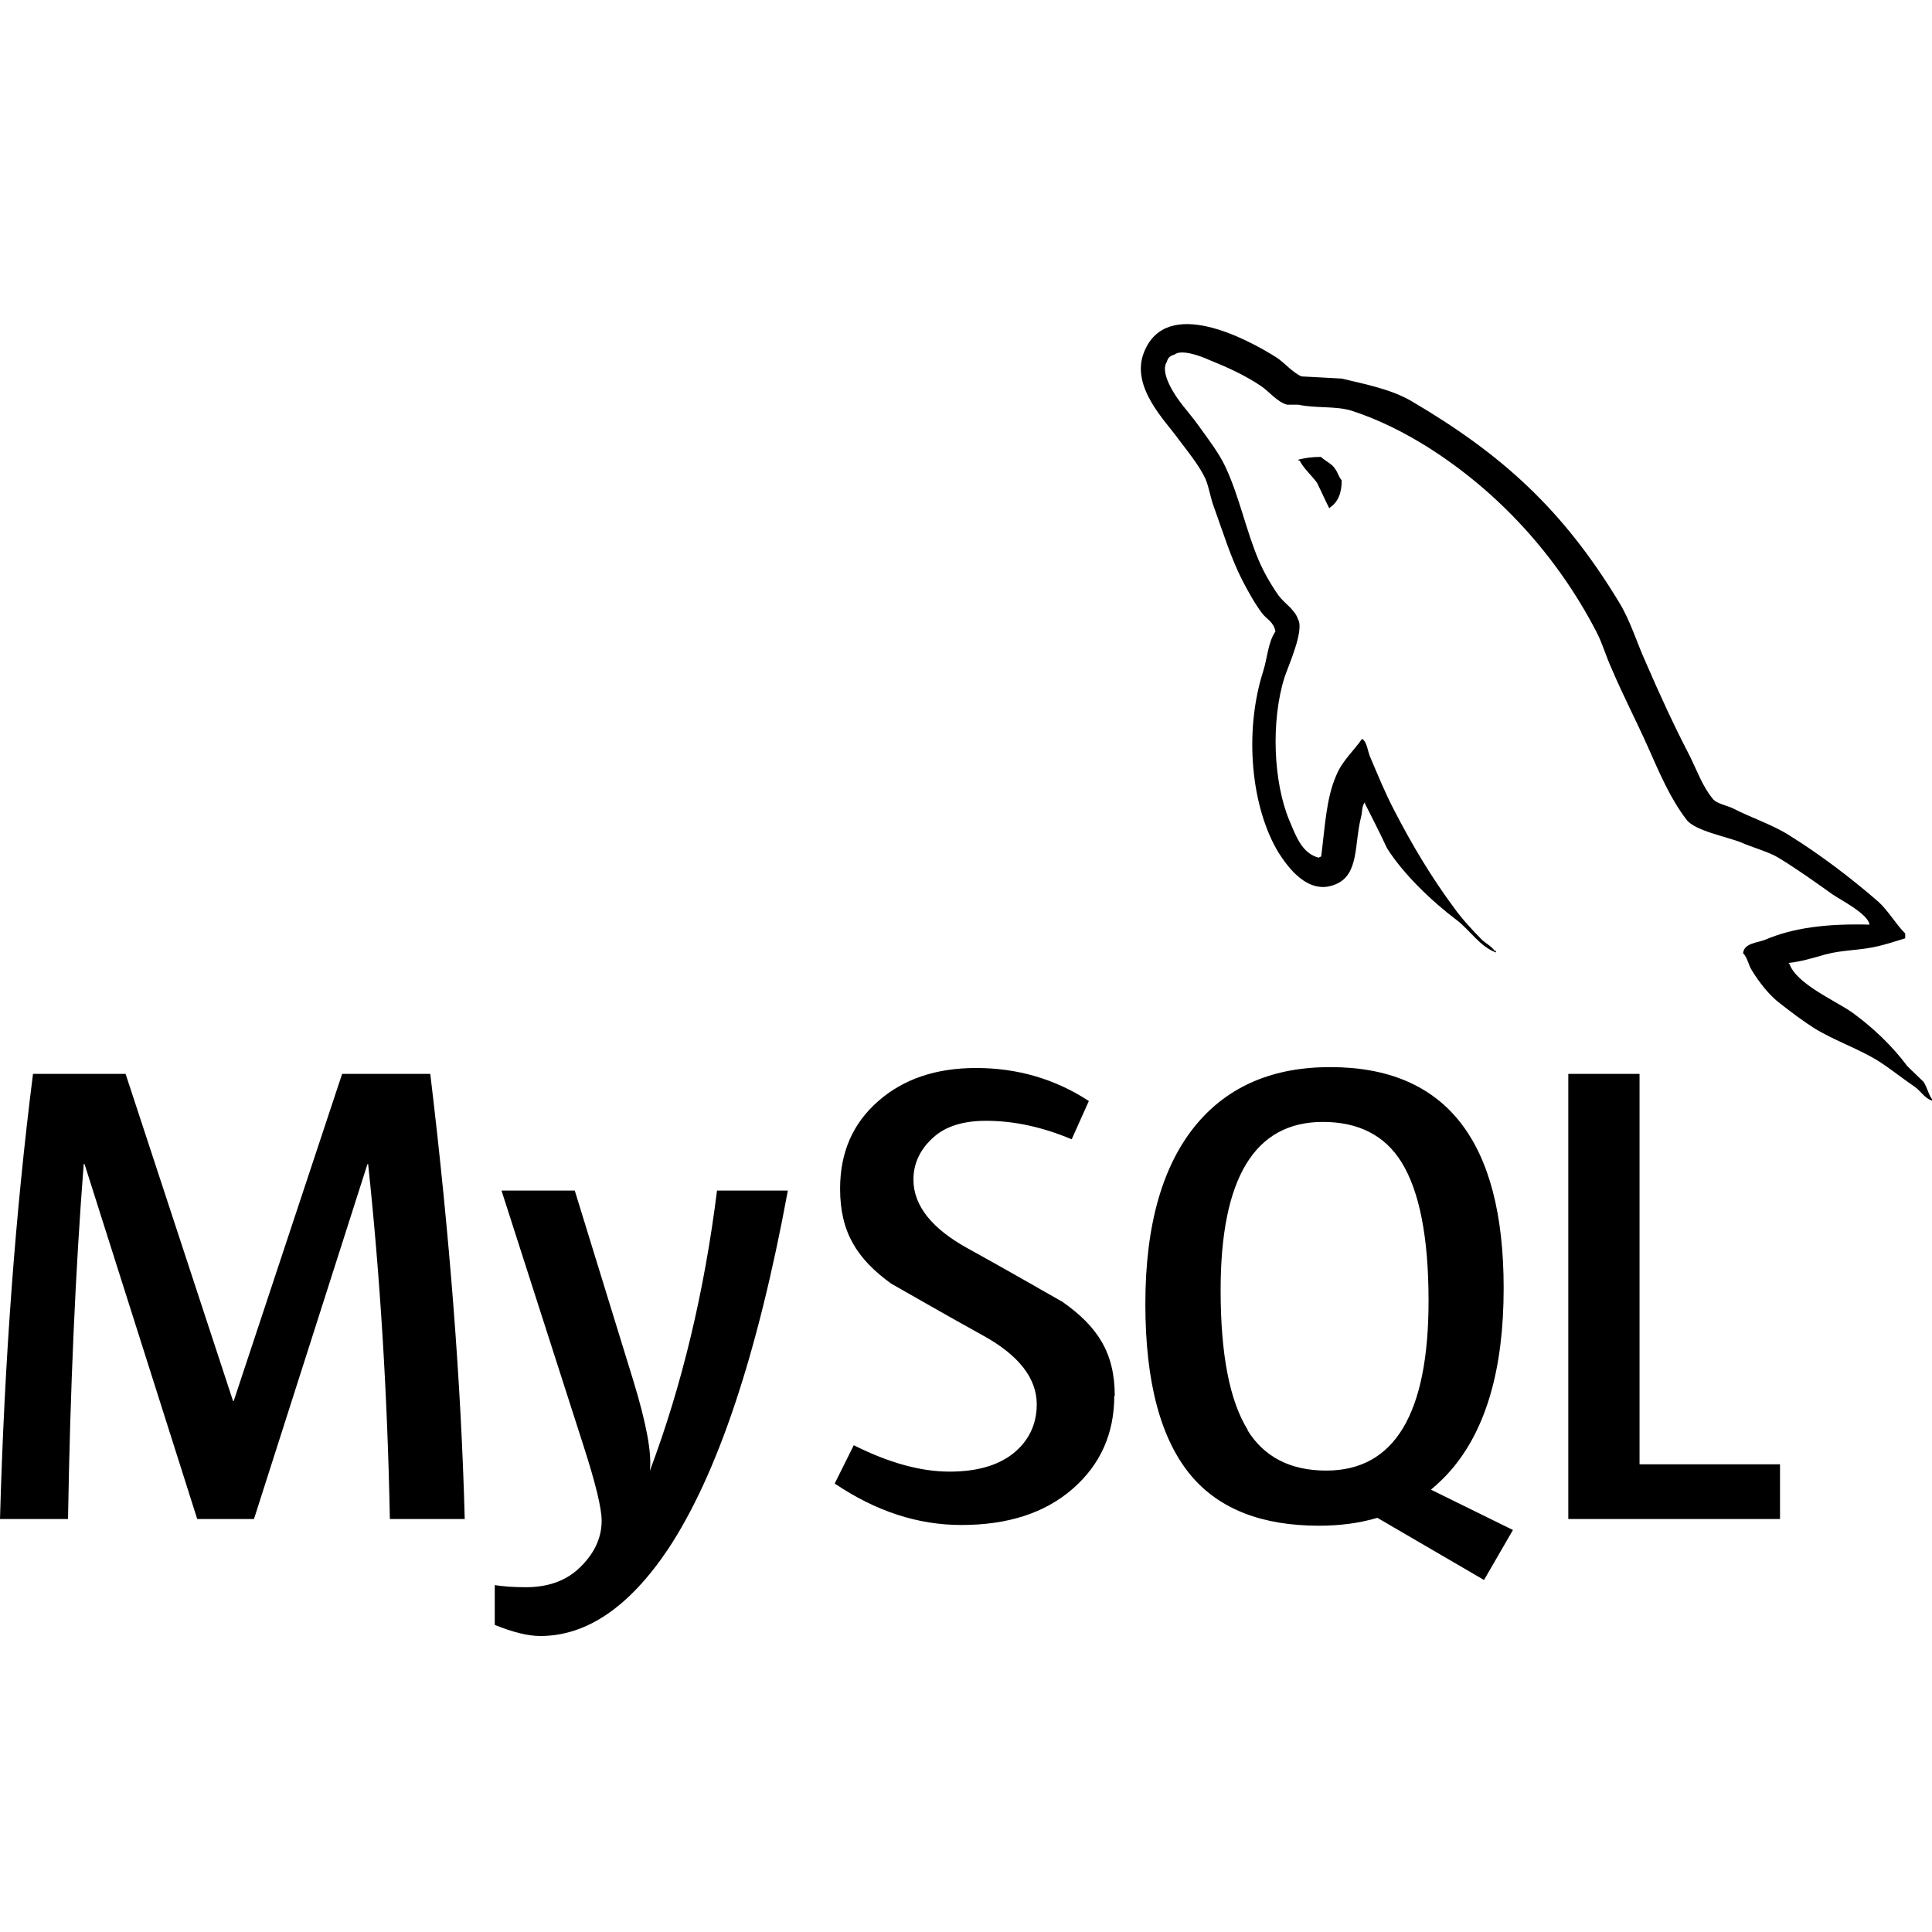
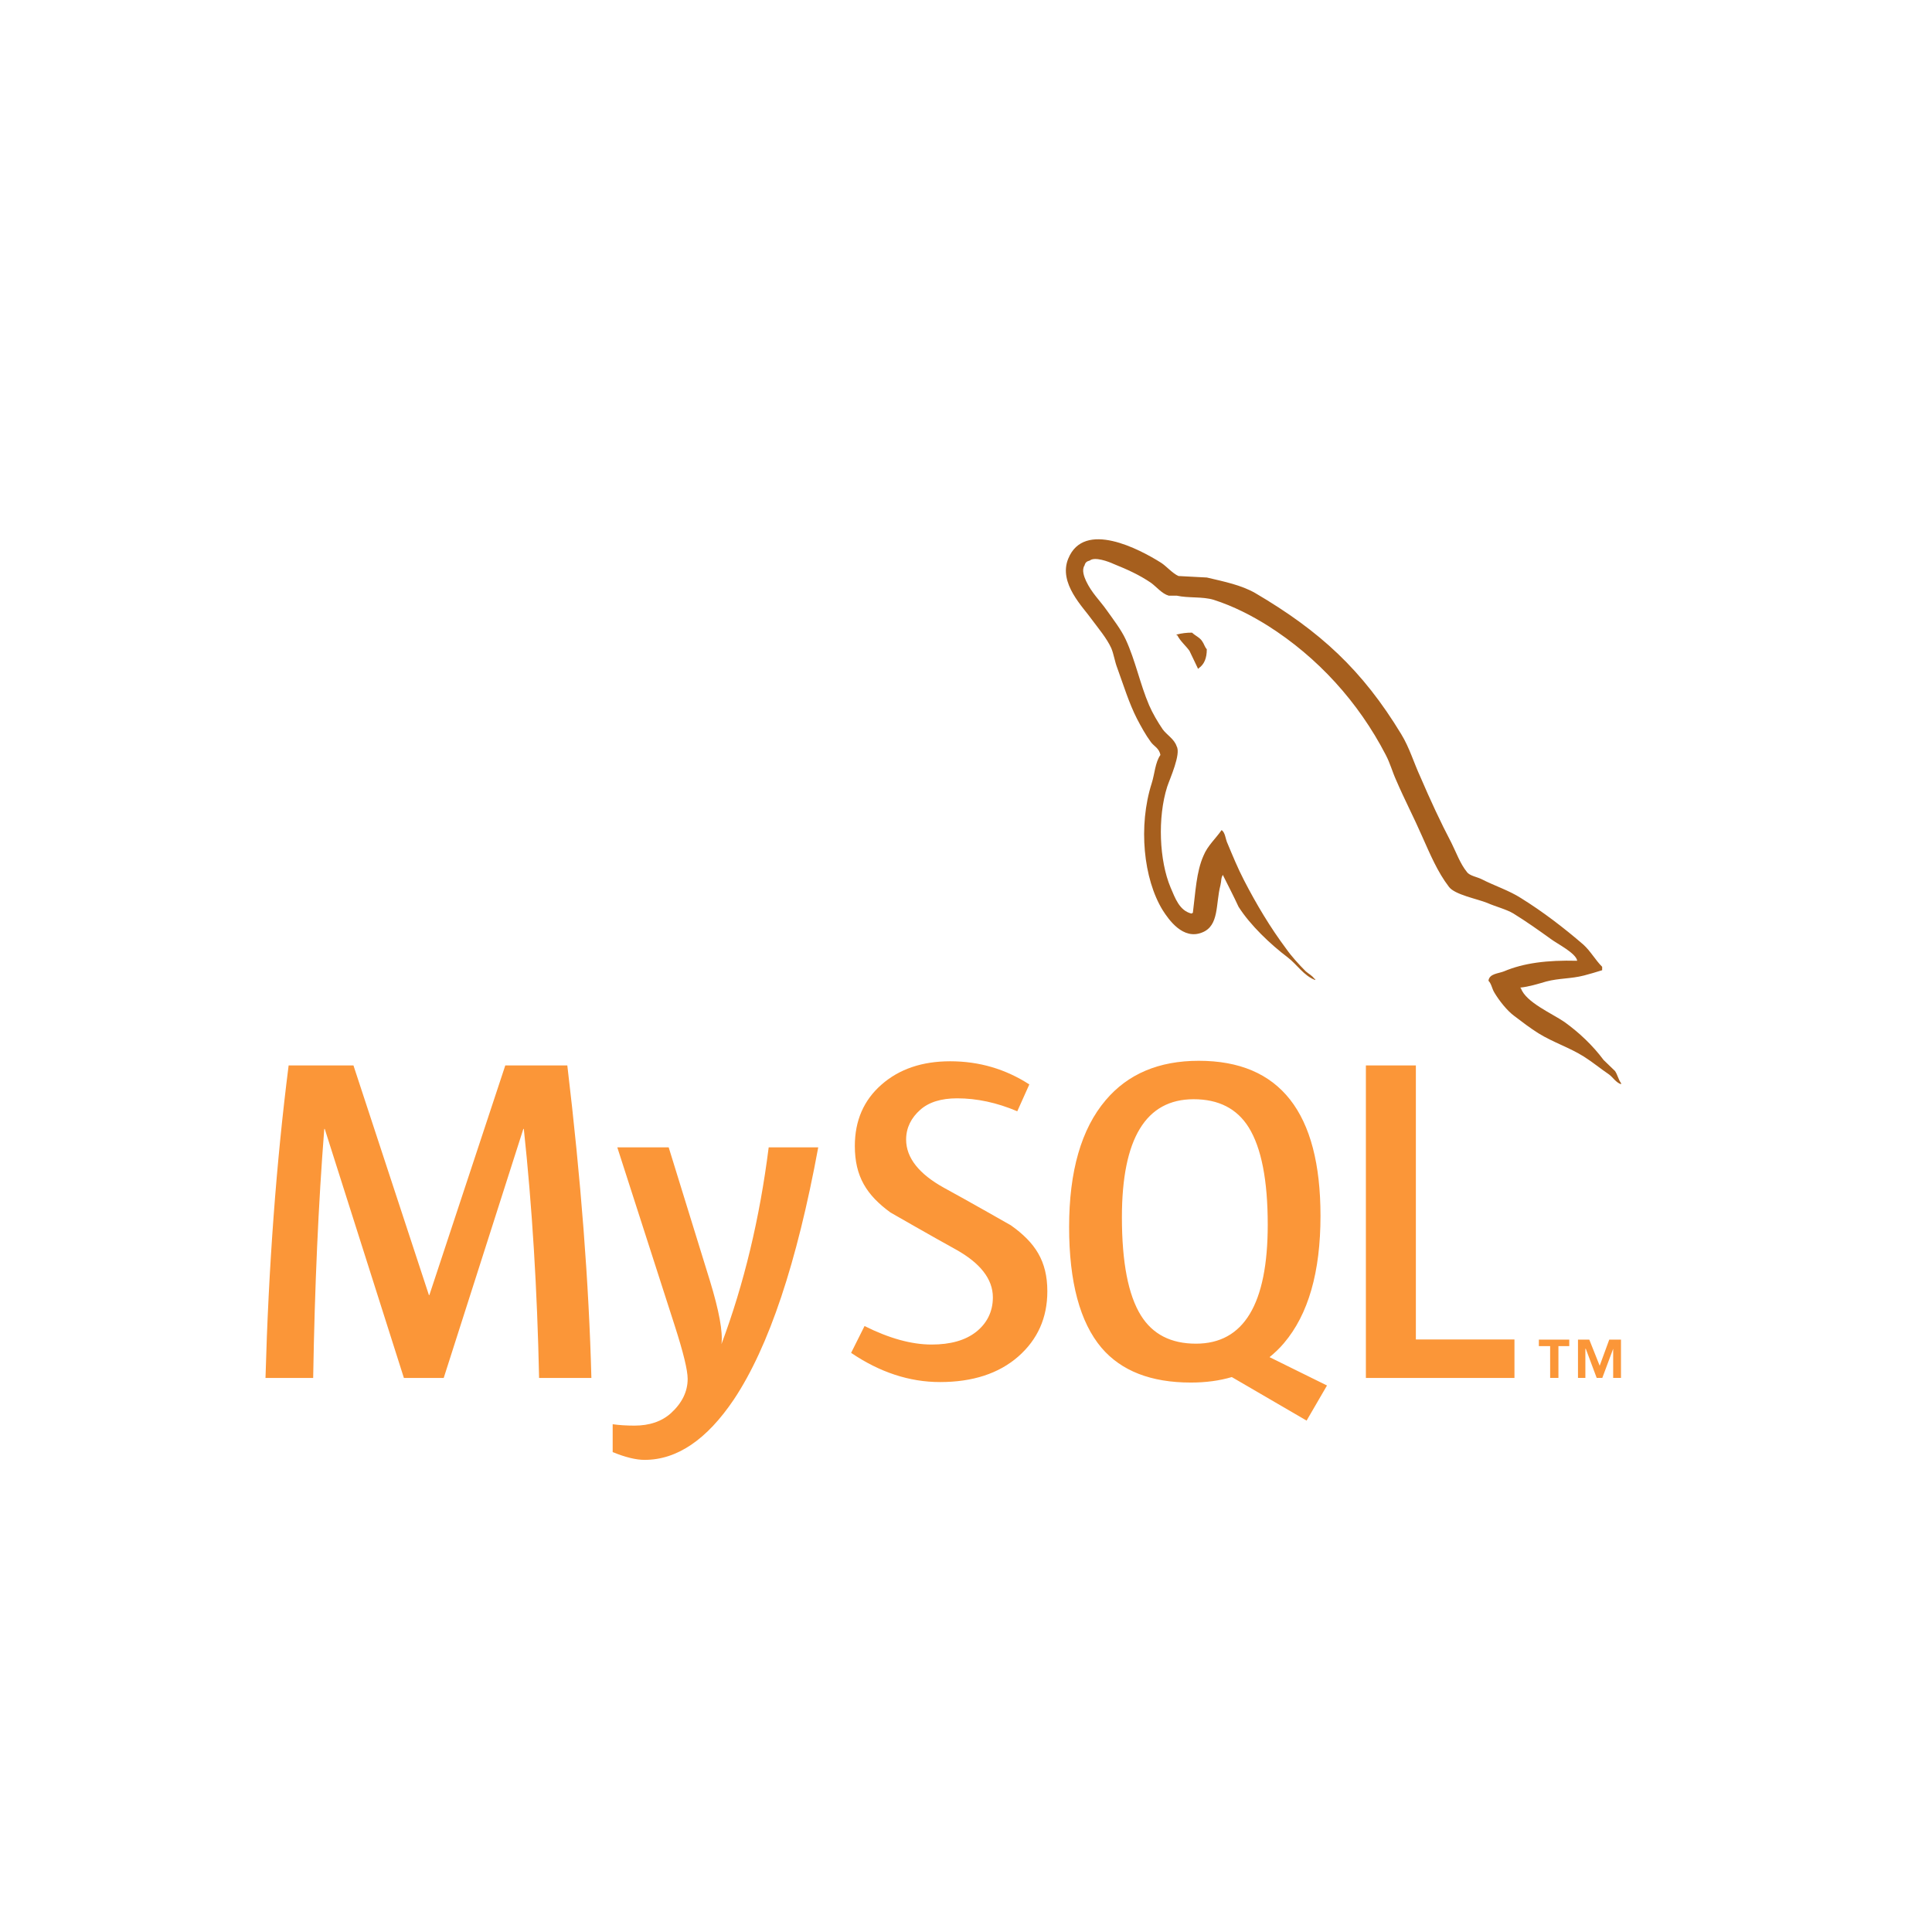
- <svg xmlns="http://www.w3.org/2000/svg" role="img" viewBox="0 0 24 24">
-   <path d="M16.405 5.676c-.115 0-.193.014-.274.033v.013h.014c.054.104.146.18.214.273.054.107.1.214.154.32l.014-.015c.094-.066.14-.172.14-.333-.04-.047-.046-.094-.08-.14-.04-.067-.126-.1-.18-.153zM5.77 18.87h-.927c-.03-1.562-.123-3.03-.27-4.41h-.008l-1.41 4.41H2.45l-1.4-4.41h-.01c-.103 1.323-.168 2.793-.195 4.41H0c.055-1.966.192-3.81.41-5.53h1.15l1.335 4.064h.008L4.25 13.34h1.095c.242 2.015.384 3.86.428 5.53zm4.017-4.08c-.378 2.045-.876 3.533-1.492 4.46-.482.716-1.01 1.073-1.583 1.073-.153 0-.34-.046-.566-.138v-.494c.11.017.24.026.386.026.268 0 .483-.075.647-.222.197-.18.295-.382.295-.605 0-.155-.077-.47-.23-.944L6.23 14.79h.91l.727 2.36c.164.536.233.91.205 1.123.4-1.064.678-2.227.835-3.483h.88zM22.112 18.87h-2.63v-5.53h.885v4.85h1.745zM18.792 19.005l-1.016-.5c.09-.076.177-.158.255-.25.433-.506.648-1.258.648-2.253 0-1.83-.718-2.746-2.155-2.746-.704 0-1.254.232-1.65.697-.43.508-.646 1.256-.646 2.245 0 .972.19 1.686.574 2.14.35.41.877.615 1.583.615.264 0 .506-.033.725-.098l1.325.772.36-.622zM15.5 17.763c-.225-.36-.337-.94-.337-1.736 0-1.393.424-2.09 1.27-2.09.443 0 .77.167.977.5.224.362.336.936.336 1.723 0 1.404-.424 2.108-1.27 2.108-.445 0-.77-.167-.978-.5zM13.842 17.338c0 .47-.172.856-.516 1.156s-.803.45-1.384.45c-.543 0-1.064-.172-1.573-.515l.237-.476c.438.22.833.328 1.19.328.332 0 .593-.073.783-.22.188-.147.3-.354.3-.615 0-.33-.23-.61-.648-.845-.388-.213-1.163-.657-1.163-.657-.422-.307-.632-.636-.632-1.177 0-.45.157-.81.47-1.085.315-.278.72-.415 1.22-.415.512 0 .98.136 1.4.41l-.213.476c-.36-.152-.715-.23-1.064-.23-.283 0-.502.068-.654.206-.153.136-.248.31-.248.524 0 .328.234.61.666.85.393.215 1.187.67 1.187.67.433.305.648.63.648 1.168zM23.224 11.486c-.535-.014-.95.04-1.297.188-.1.04-.26.04-.274.167.055.053.063.14.11.214.08.134.218.313.346.407.14.11.28.216.427.31.26.16.555.255.81.416.145.094.293.213.44.313.073.05.12.14.214.172v-.02c-.046-.06-.06-.147-.105-.214-.067-.067-.134-.127-.2-.193-.194-.26-.435-.487-.695-.675-.214-.146-.682-.35-.77-.595l-.013-.014c.146-.013.32-.066.46-.106.227-.06.435-.047.67-.106.106-.027.213-.06.32-.094v-.06c-.12-.12-.21-.283-.334-.395-.34-.295-.717-.582-1.104-.823-.21-.134-.476-.22-.697-.334-.08-.04-.214-.06-.26-.127-.12-.146-.19-.34-.275-.514-.192-.368-.38-.775-.547-1.163-.12-.262-.193-.523-.34-.763-.69-1.137-1.437-1.826-2.586-2.5-.247-.14-.543-.2-.856-.274-.167-.008-.334-.02-.5-.027-.11-.047-.216-.174-.31-.235-.38-.24-1.364-.76-1.644-.072-.18.434.267.862.422 1.082.115.153.26.328.34.5.047.116.06.235.107.356.106.294.207.622.347.897.073.14.153.287.247.413.054.073.146.107.167.227-.094.136-.1.334-.154.5-.24.757-.146 1.693.194 2.25.107.166.362.534.703.393.3-.12.234-.5.32-.835.02-.08.007-.133.048-.187v.015c.094.188.188.367.274.555.206.328.566.668.867.895.16.12.287.328.487.402v-.02h-.015c-.043-.058-.1-.086-.154-.133-.12-.12-.255-.267-.35-.4-.28-.377-.527-.79-.747-1.218-.11-.21-.202-.436-.29-.643-.04-.08-.04-.2-.107-.24-.1.146-.247.273-.32.453-.127.288-.14.642-.188 1.01-.027.007-.014 0-.027.014-.214-.052-.287-.274-.367-.46-.2-.475-.233-1.238-.06-1.785.047-.14.247-.582.167-.716-.042-.127-.174-.2-.247-.303-.087-.124-.18-.285-.24-.427-.16-.374-.24-.788-.414-1.162-.08-.173-.22-.354-.334-.513-.127-.18-.267-.307-.368-.52-.033-.073-.08-.194-.027-.274.014-.054.042-.075.094-.09.088-.072.335.022.422.062.247.1.455.194.662.334.094.066.195.193.315.226h.14c.214.047.455.014.655.073.355.114.675.28.962.46.876.556 1.596 1.345 2.085 2.286.08.154.115.295.188.455.14.33.313.663.455.982.14.315.275.636.476.897.1.14.502.213.682.286.133.06.34.115.46.188.23.14.454.3.67.454.11.076.443.243.463.378z" />
+ <svg xmlns="http://www.w3.org/2000/svg" width="800px" height="800px" viewBox="-18.458 -22.75 191.151 191.151">
+   <path d="M-18.458 6.58h191.151v132.49H-18.458V6.58z" fill="none" />
+   <path d="M40.054 113.583h-5.175c-.183-8.735-.687-16.947-1.511-24.642h-.046l-7.879 24.642h-3.94l-7.832-24.642h-.045c-.581 7.388-.947 15.602-1.099 24.642H7.81c.304-10.993 1.068-21.299 2.289-30.919h6.414l7.465 22.719h.046l7.511-22.719h6.137c1.344 11.268 2.138 21.575 2.382 30.919M62.497 90.771c-2.107 11.434-4.887 19.742-8.337 24.928-2.688 3.992-5.633 5.99-8.84 5.99-.855 0-1.91-.258-3.16-.77v-2.757c.611.088 1.328.138 2.152.138 1.498 0 2.702-.412 3.62-1.238 1.098-1.006 1.647-2.137 1.647-3.388 0-.858-.428-2.612-1.282-5.268L42.618 90.77h5.084l4.076 13.19c.916 2.995 1.298 5.086 1.145 6.277 2.229-5.953 3.786-12.444 4.673-19.468h4.901v.002z" fill="rgb(251,150,56)" />
+   <path d="M131.382 113.583h-14.7V82.664h4.945v27.113h9.755v3.806zM112.834 114.33l-5.684-2.805c.504-.414.986-.862 1.42-1.381 2.416-2.838 3.621-7.035 3.621-12.594 0-10.229-4.014-15.346-12.045-15.346-3.938 0-7.01 1.298-9.207 3.895-2.414 2.84-3.619 7.022-3.619 12.551 0 5.435 1.068 9.422 3.205 11.951 1.955 2.291 4.902 3.438 8.843 3.438 1.47 0 2.819-.18 4.048-.543l7.4 4.308 2.018-3.474zm-18.413-6.934c-1.252-2.014-1.878-5.248-1.878-9.707 0-7.785 2.365-11.682 7.1-11.682 2.475 0 4.289.932 5.449 2.792 1.25 2.017 1.879 5.222 1.879 9.619 0 7.849-2.367 11.774-7.099 11.774-2.476.001-4.29-.928-5.451-2.796M85.165 105.013c0 2.622-.962 4.773-2.884 6.458-1.924 1.678-4.504 2.519-7.737 2.519-3.024 0-5.956-.966-8.794-2.888l1.329-2.655c2.442 1.223 4.653 1.831 6.638 1.831 1.863 0 3.319-.413 4.375-1.232 1.055-.822 1.684-1.975 1.684-3.433 0-1.837-1.281-3.407-3.631-4.722-2.167-1.19-6.501-3.678-6.501-3.678-2.349-1.712-3.525-3.55-3.525-6.578 0-2.506.877-4.529 2.632-6.068 1.757-1.545 4.024-2.315 6.803-2.315 2.87 0 5.479.769 7.829 2.291l-1.192 2.656c-2.01-.854-3.994-1.281-5.951-1.281-1.585 0-2.809.381-3.66 1.146-.858.762-1.387 1.737-1.387 2.933 0 1.828 1.308 3.418 3.722 4.759 2.196 1.192 6.638 3.723 6.638 3.723 2.409 1.709 3.612 3.53 3.612 6.534" fill="rgb(251,150,56)" />
+   <path d="M137.59 72.308c-2.99-.076-5.305.225-7.248 1.047-.561.224-1.453.224-1.531.933.303.3.338.784.601 1.198.448.747 1.229 1.752 1.942 2.276.783.6 1.569 1.194 2.393 1.717 1.453.899 3.1 1.422 4.516 2.318.825.521 1.645 1.195 2.471 1.756.406.299.666.784 1.193.971v-.114c-.264-.336-.339-.822-.598-1.196l-1.122-1.082c-1.084-1.456-2.431-2.727-3.884-3.771-1.196-.824-3.812-1.944-4.297-3.322l-.076-.076c.822-.077 1.797-.375 2.578-.604 1.271-.335 2.43-.259 3.734-.594.6-.15 1.195-.338 1.797-.523v-.337c-.676-.673-1.158-1.567-1.869-2.203-1.902-1.643-3.998-3.25-6.164-4.595-1.16-.749-2.652-1.231-3.887-1.868-.445-.225-1.195-.336-1.457-.71-.67-.822-1.047-1.904-1.533-2.877-1.08-2.053-2.129-4.331-3.061-6.502-.674-1.456-1.084-2.91-1.906-4.257-3.85-6.35-8.031-10.196-14.457-13.971-1.381-.786-3.024-1.121-4.779-1.533l-2.803-.148c-.598-.262-1.197-.973-1.719-1.309-2.132-1.344-7.621-4.257-9.189-.411-1.01 2.431 1.494 4.821 2.354 6.054.635.856 1.458 1.83 1.902 2.802.263.635.337 1.309.6 1.98.598 1.644 1.157 3.473 1.943 5.007.41.782.857 1.604 1.381 2.312.3.414.822.597.936 1.272-.521.744-.562 1.867-.861 2.801-1.344 4.221-.819 9.45 1.086 12.552.596.934 2.018 2.99 3.92 2.202 1.684-.672 1.311-2.801 1.795-4.668.111-.451.038-.747.262-1.043v.073c.521 1.045 1.047 2.052 1.53 3.1 1.159 1.829 3.177 3.735 4.858 5.002.895.676 1.604 1.832 2.725 2.245V74.1h-.074c-.227-.335-.559-.485-.857-.745-.674-.673-1.42-1.495-1.943-2.241-1.566-2.093-2.952-4.41-4.182-6.801-.602-1.16-1.121-2.428-1.606-3.586-.226-.447-.226-1.121-.601-1.346-.562.821-1.381 1.532-1.791 2.538-.711 1.609-.785 3.588-1.049 5.646l-.147.072c-1.19-.299-1.604-1.53-2.056-2.575-1.119-2.654-1.307-6.914-.336-9.976.26-.783 1.385-3.249.936-3.995-.225-.715-.973-1.122-1.383-1.685-.482-.708-1.01-1.604-1.346-2.39-.896-2.091-1.347-4.408-2.312-6.498-.451-.974-1.234-1.982-1.868-2.879-.712-1.008-1.495-1.718-2.058-2.913-.186-.411-.447-1.083-.148-1.53.073-.3.225-.412.523-.487.484-.409 1.867.111 2.352.336 1.385.56 2.543 1.083 3.699 1.867.523.375 1.084 1.085 1.755 1.272h.786c1.193.26 2.538.072 3.661.41 1.979.636 3.772 1.569 5.38 2.576 4.893 3.103 8.928 7.512 11.652 12.778.447.858.637 1.644 1.045 2.539.787 1.832 1.76 3.7 2.541 5.493.785 1.755 1.533 3.547 2.654 5.005.559.784 2.805 1.195 3.812 1.606.745.335 1.905.633 2.577 1.044 1.271.783 2.537 1.682 3.732 2.543.595.448 2.465 1.382 2.576 2.13M99.484 39.844a5.82 5.82 0 0 0-1.529.188v.075h.072c.301.597.824 1.011 1.197 1.532.301.599.562 1.193.857 1.791l.072-.074c.527-.373.789-.971.789-1.868-.227-.264-.262-.522-.451-.784-.22-.374-.705-.56-1.007-.86" fill="rgb(166, 95, 30)" />
+   <path d="M141.148 113.578h.774v-3.788h-1.161l-.947 2.585-1.029-2.585h-1.118v3.788h.731v-2.882h.041l1.078 2.882h.557l1.074-2.882v2.882zm-6.235 0h.819v-3.146h1.072v-.643h-3.008v.643h1.115l.002 3.146z" fill="rgb(251,150,56)" />
</svg>
